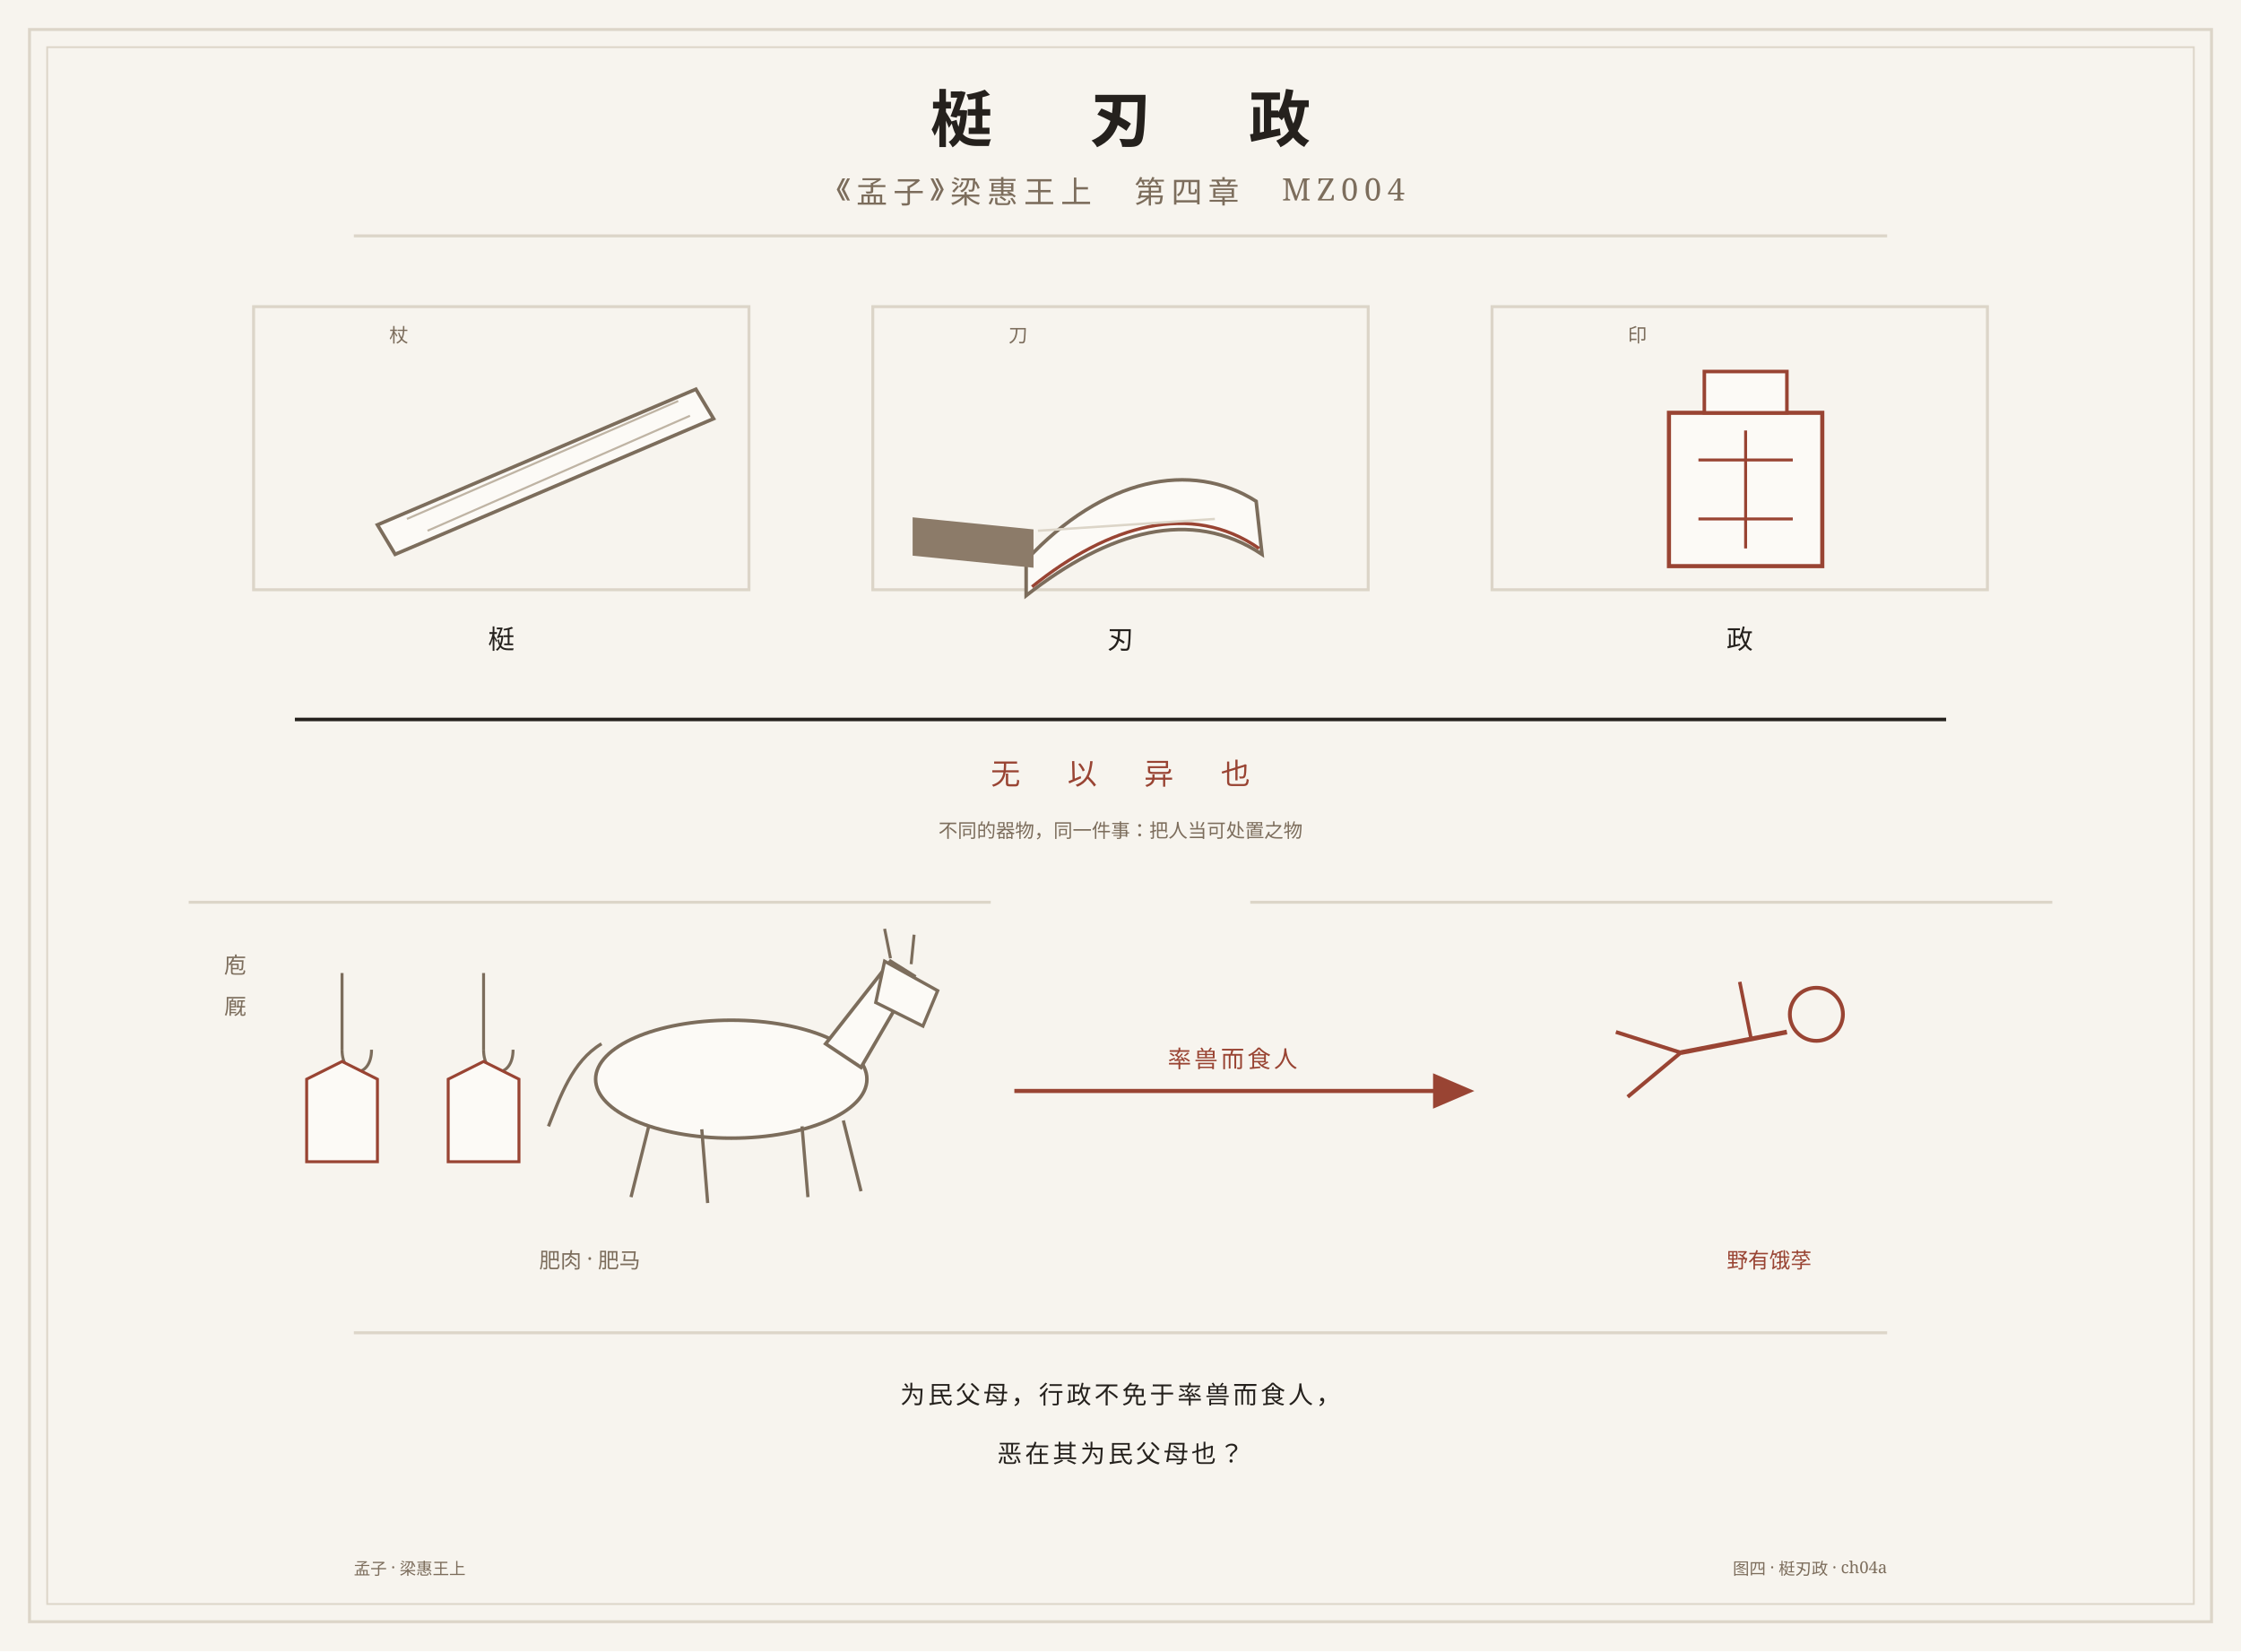
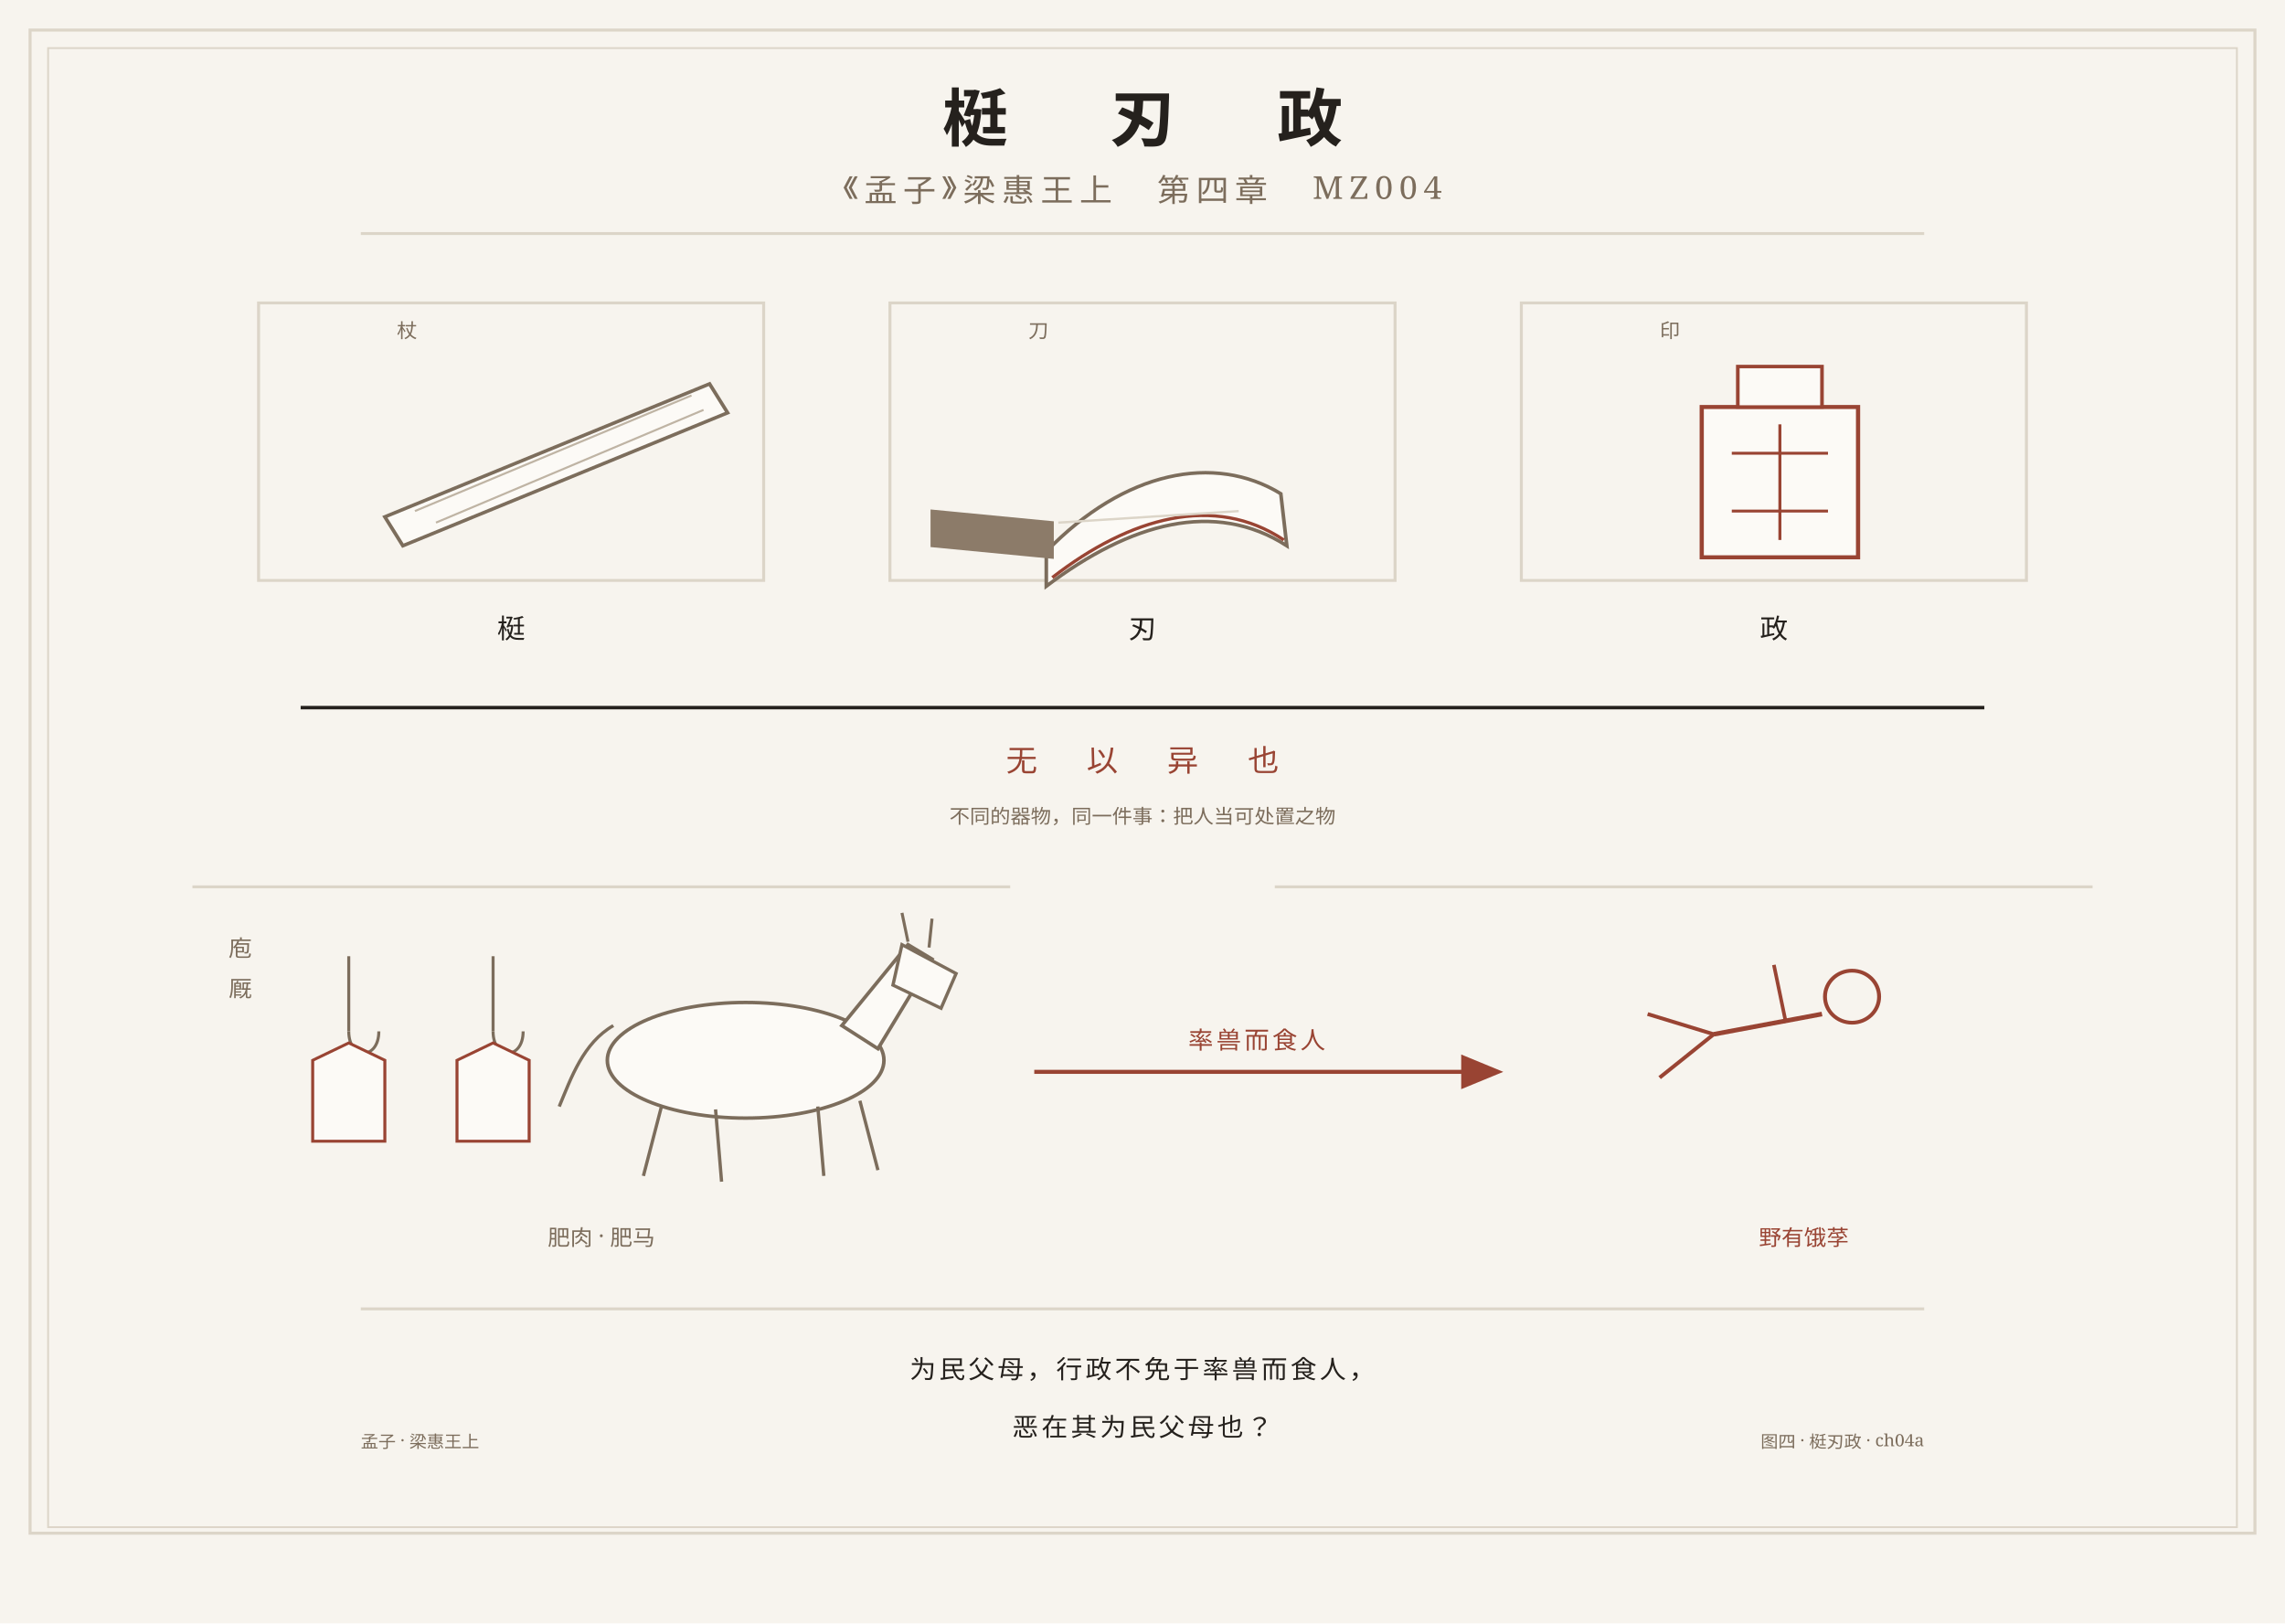
- <svg xmlns="http://www.w3.org/2000/svg" viewBox="0 0 760 560" width="760" height="560" font-family="'Noto Serif SC','Songti SC','Source Han Serif SC',serif">
-   <rect x="0" y="0" width="760" height="560" fill="#F7F4EE" />
-   <rect x="10" y="10" width="740" height="540" fill="none" stroke="#DCD5C8" stroke-width="1" />
-   <rect x="16" y="16" width="728" height="528" fill="none" stroke="#DCD5C8" stroke-width="0.6" />
-   <text x="380" y="48" text-anchor="middle" font-size="21" letter-spacing="6" fill="#25211D" font-weight="700">梃　刃　政</text>
-   <text x="380" y="68" text-anchor="middle" font-size="10.5" letter-spacing="2" fill="#7C6D5C">《孟子》梁惠王上　第四章　MZ004</text>
-   <line x1="120" y1="80" x2="640" y2="80" stroke="#DCD5C8" stroke-width="1" />
-   <rect x="86" y="104" width="168" height="96" fill="none" stroke="#DCD5C8" stroke-width="1" />
-   <rect x="296" y="104" width="168" height="96" fill="none" stroke="#DCD5C8" stroke-width="1" />
-   <rect x="506" y="104" width="168" height="96" fill="none" stroke="#DCD5C8" stroke-width="1" />
-   <polygon points="128,178 236,132 242,142 134,188" fill="#FCFAF6" stroke="#7C6D5C" stroke-width="1.2" />
-   <line x1="138" y1="176" x2="230" y2="136" stroke="#BFB4A4" stroke-width="0.7" />
-   <line x1="145" y1="180" x2="234" y2="141" stroke="#BFB4A4" stroke-width="0.7" />
-   <path d="M 348,190 C 374,162 404,156 426,170 L 428,188 C 404,172 376,180 348,202 Z" fill="#FCFAF6" stroke="#7C6D5C" stroke-width="1.2" />
-   <polygon points="310,176 350,180 350,192 310,188" fill="#8C7B69" stroke="#8C7B69" stroke-width="1" />
-   <path d="M 350,199 C 376,178 404,170 427,186" fill="none" stroke="#994433" stroke-width="1.1" />
-   <line x1="352" y1="180" x2="412" y2="176" stroke="#DCD5C8" stroke-width="0.8" />
-   <rect x="566" y="140" width="52" height="52" fill="#FCFAF6" stroke="#994433" stroke-width="1.4" />
-   <rect x="578" y="126" width="28" height="14" fill="#FCFAF6" stroke="#994433" stroke-width="1.2" />
-   <line x1="576" y1="156" x2="608" y2="156" stroke="#994433" stroke-width="1" />
-   <line x1="576" y1="176" x2="608" y2="176" stroke="#994433" stroke-width="1" />
-   <line x1="592" y1="146" x2="592" y2="186" stroke="#994433" stroke-width="1" />
-   <text x="170" y="220" text-anchor="middle" font-size="9" letter-spacing="3" fill="#25211D">梃</text>
-   <text x="380" y="220" text-anchor="middle" font-size="9" letter-spacing="3" fill="#25211D">刃</text>
-   <text x="590" y="220" text-anchor="middle" font-size="9" letter-spacing="3" fill="#25211D">政</text>
-   <text x="132" y="116" font-size="6.5" fill="#7C6D5C">杖</text>
-   <text x="342" y="116" font-size="6.5" fill="#7C6D5C">刀</text>
-   <text x="552" y="116" font-size="6.5" fill="#7C6D5C">印</text>
-   <line x1="100" y1="244" x2="660" y2="244" stroke="#25211D" stroke-width="1.2" />
-   <text x="380" y="266" text-anchor="middle" font-size="10" letter-spacing="3" fill="#994433">无　以　异　也</text>
-   <text x="380" y="284" text-anchor="middle" font-size="6.5" fill="#7C6D5C">不同的器物，同一件事：把人当可处置之物</text>
-   <line x1="64" y1="306" x2="336" y2="306" stroke="#DCD5C8" stroke-width="1" />
-   <line x1="424" y1="306" x2="696" y2="306" stroke="#DCD5C8" stroke-width="1" />
-   <text x="76" y="330" font-size="7.5" letter-spacing="0" fill="#7C6D5C">庖</text>
-   <text x="76" y="344" font-size="7.5" letter-spacing="0" fill="#7C6D5C">厩</text>
-   <line x1="116" y1="330" x2="116" y2="356" stroke="#7C6D5C" stroke-width="1" />
-   <path d="M 116,356 C 116,366 126,366 126,356" fill="none" stroke="#7C6D5C" stroke-width="1" />
-   <polygon points="104,366 116,360 128,366 128,394 104,394" fill="#FCFAF6" stroke="#994433" stroke-width="1" />
-   <line x1="164" y1="330" x2="164" y2="356" stroke="#7C6D5C" stroke-width="1" />
-   <path d="M 164,356 C 164,366 174,366 174,356" fill="none" stroke="#7C6D5C" stroke-width="1" />
-   <polygon points="152,366 164,360 176,366 176,394 152,394" fill="#FCFAF6" stroke="#994433" stroke-width="1" />
-   <ellipse cx="248" cy="366" rx="46" ry="20" fill="#FCFAF6" stroke="#7C6D5C" stroke-width="1.2" />
-   <polygon points="280,354 302,326 310,331 292,362" fill="#FCFAF6" stroke="#7C6D5C" stroke-width="1.2" />
-   <polygon points="300,326 318,336 313,348 297,340" fill="#FCFAF6" stroke="#7C6D5C" stroke-width="1.1" />
-   <line x1="302" y1="325" x2="300" y2="315" stroke="#7C6D5C" stroke-width="1" />
-   <line x1="309" y1="327" x2="310" y2="317" stroke="#7C6D5C" stroke-width="1" />
-   <line x1="220" y1="382" x2="214" y2="406" stroke="#7C6D5C" stroke-width="1.1" />
-   <line x1="238" y1="383" x2="240" y2="408" stroke="#7C6D5C" stroke-width="1.1" />
-   <line x1="272" y1="382" x2="274" y2="406" stroke="#7C6D5C" stroke-width="1.1" />
-   <line x1="286" y1="380" x2="292" y2="404" stroke="#7C6D5C" stroke-width="1.1" />
-   <path d="M 204,354 C 194,360 190,372 186,382" fill="none" stroke="#7C6D5C" stroke-width="1.1" />
-   <text x="200" y="430" text-anchor="middle" font-size="7.2" fill="#7C6D5C">肥肉 · 肥马</text>
-   <circle cx="616" cy="344" r="9" fill="none" stroke="#994433" stroke-width="1.3" />
-   <line x1="606" y1="350" x2="570" y2="357" stroke="#994433" stroke-width="1.6" />
-   <line x1="570" y1="357" x2="548" y2="350" stroke="#994433" stroke-width="1.3" />
-   <line x1="570" y1="357" x2="552" y2="372" stroke="#994433" stroke-width="1.3" />
-   <line x1="594" y1="353" x2="590" y2="333" stroke="#994433" stroke-width="1.2" />
-   <text x="600" y="430" text-anchor="middle" font-size="7.2" fill="#994433">野有饿莩</text>
-   <line x1="344" y1="370" x2="492" y2="370" stroke="#994433" stroke-width="1.4" />
-   <polygon points="500,370 486,364 486,376" fill="#994433" />
-   <text x="418" y="362" text-anchor="middle" font-size="8" letter-spacing="1" fill="#994433">率兽而食人</text>
-   <line x1="120" y1="452" x2="640" y2="452" stroke="#DCD5C8" stroke-width="1" />
-   <text x="380" y="476" text-anchor="middle" font-size="8.4" letter-spacing="1" fill="#25211D">为民父母，行政不免于率兽而食人，</text>
-   <text x="380" y="496" text-anchor="middle" font-size="8.4" letter-spacing="1" fill="#25211D">恶在其为民父母也？</text>
-   <text x="120" y="534" font-size="5.6" fill="#7C6D5C">孟子 · 梁惠王上</text>
-   <text x="640" y="534" text-anchor="end" font-size="5.6" fill="#7C6D5C">图四 · 梃刃政 · ch04a</text>
+ <svg xmlns="http://www.w3.org/2000/svg" viewBox="0 0 760 540" width="760" height="540" font-family="'Noto Serif SC','Songti SC','Source Han Serif SC',serif">
+   <rect x="0" y="0" width="760" height="540" fill="#F7F4EE" />
+   <rect x="10" y="10" width="740" height="500" fill="none" stroke="#DCD5C8" stroke-width="1" />
+   <rect x="16" y="16" width="728" height="492" fill="none" stroke="#DCD5C8" stroke-width="0.6" />
+   <g transform="translate(0,0.769) scale(1,0.961538)">
+     <text x="380" y="48" text-anchor="middle" font-size="21.84" letter-spacing="6" fill="#25211D" font-weight="700">梃　刃　政</text>
+     <text x="380" y="68" text-anchor="middle" font-size="10.92" letter-spacing="2" fill="#7C6D5C">《孟子》梁惠王上　第四章　MZ004</text>
+     <line x1="120" y1="80" x2="640" y2="80" stroke="#DCD5C8" stroke-width="1" />
+     <rect x="86" y="104" width="168" height="96" fill="none" stroke="#DCD5C8" stroke-width="1" />
+     <rect x="296" y="104" width="168" height="96" fill="none" stroke="#DCD5C8" stroke-width="1" />
+     <rect x="506" y="104" width="168" height="96" fill="none" stroke="#DCD5C8" stroke-width="1" />
+     <polygon points="128,178 236,132 242,142 134,188" fill="#FCFAF6" stroke="#7C6D5C" stroke-width="1.2" />
+     <line x1="138" y1="176" x2="230" y2="136" stroke="#BFB4A4" stroke-width="0.7" />
+     <line x1="145" y1="180" x2="234" y2="141" stroke="#BFB4A4" stroke-width="0.7" />
+     <path d="M 348,190 C 374,162 404,156 426,170 L 428,188 C 404,172 376,180 348,202 Z" fill="#FCFAF6" stroke="#7C6D5C" stroke-width="1.2" />
+     <polygon points="310,176 350,180 350,192 310,188" fill="#8C7B69" stroke="#8C7B69" stroke-width="1" />
+     <path d="M 350,199 C 376,178 404,170 427,186" fill="none" stroke="#994433" stroke-width="1.1" />
+     <line x1="352" y1="180" x2="412" y2="176" stroke="#DCD5C8" stroke-width="0.8" />
+     <rect x="566" y="140" width="52" height="52" fill="#FCFAF6" stroke="#994433" stroke-width="1.4" />
+     <rect x="578" y="126" width="28" height="14" fill="#FCFAF6" stroke="#994433" stroke-width="1.2" />
+     <line x1="576" y1="156" x2="608" y2="156" stroke="#994433" stroke-width="1" />
+     <line x1="576" y1="176" x2="608" y2="176" stroke="#994433" stroke-width="1" />
+     <line x1="592" y1="146" x2="592" y2="186" stroke="#994433" stroke-width="1" />
+     <text x="170" y="220" text-anchor="middle" font-size="9.36" letter-spacing="3" fill="#25211D">梃</text>
+     <text x="380" y="220" text-anchor="middle" font-size="9.36" letter-spacing="3" fill="#25211D">刃</text>
+     <text x="590" y="220" text-anchor="middle" font-size="9.36" letter-spacing="3" fill="#25211D">政</text>
+     <text x="132" y="116" font-size="6.76" fill="#7C6D5C">杖</text>
+     <text x="342" y="116" font-size="6.76" fill="#7C6D5C">刀</text>
+     <text x="552" y="116" font-size="6.76" fill="#7C6D5C">印</text>
+     <line x1="100" y1="244" x2="660" y2="244" stroke="#25211D" stroke-width="1.2" />
+     <text x="380" y="266" text-anchor="middle" font-size="10.40" letter-spacing="3" fill="#994433">无　以　异　也</text>
+     <text x="380" y="284" text-anchor="middle" font-size="6.76" fill="#7C6D5C">不同的器物，同一件事：把人当可处置之物</text>
+     <line x1="64" y1="306" x2="336" y2="306" stroke="#DCD5C8" stroke-width="1" />
+     <line x1="424" y1="306" x2="696" y2="306" stroke="#DCD5C8" stroke-width="1" />
+     <text x="76" y="330" font-size="7.80" letter-spacing="0" fill="#7C6D5C">庖</text>
+     <text x="76" y="344" font-size="7.80" letter-spacing="0" fill="#7C6D5C">厩</text>
+     <line x1="116" y1="330" x2="116" y2="356" stroke="#7C6D5C" stroke-width="1" />
+     <path d="M 116,356 C 116,366 126,366 126,356" fill="none" stroke="#7C6D5C" stroke-width="1" />
+     <polygon points="104,366 116,360 128,366 128,394 104,394" fill="#FCFAF6" stroke="#994433" stroke-width="1" />
+     <line x1="164" y1="330" x2="164" y2="356" stroke="#7C6D5C" stroke-width="1" />
+     <path d="M 164,356 C 164,366 174,366 174,356" fill="none" stroke="#7C6D5C" stroke-width="1" />
+     <polygon points="152,366 164,360 176,366 176,394 152,394" fill="#FCFAF6" stroke="#994433" stroke-width="1" />
+     <ellipse cx="248" cy="366" rx="46" ry="20" fill="#FCFAF6" stroke="#7C6D5C" stroke-width="1.2" />
+     <polygon points="280,354 302,326 310,331 292,362" fill="#FCFAF6" stroke="#7C6D5C" stroke-width="1.2" />
+     <polygon points="300,326 318,336 313,348 297,340" fill="#FCFAF6" stroke="#7C6D5C" stroke-width="1.1" />
+     <line x1="302" y1="325" x2="300" y2="315" stroke="#7C6D5C" stroke-width="1" />
+     <line x1="309" y1="327" x2="310" y2="317" stroke="#7C6D5C" stroke-width="1" />
+     <line x1="220" y1="382" x2="214" y2="406" stroke="#7C6D5C" stroke-width="1.1" />
+     <line x1="238" y1="383" x2="240" y2="408" stroke="#7C6D5C" stroke-width="1.1" />
+     <line x1="272" y1="382" x2="274" y2="406" stroke="#7C6D5C" stroke-width="1.1" />
+     <line x1="286" y1="380" x2="292" y2="404" stroke="#7C6D5C" stroke-width="1.1" />
+     <path d="M 204,354 C 194,360 190,372 186,382" fill="none" stroke="#7C6D5C" stroke-width="1.1" />
+     <text x="200" y="430" text-anchor="middle" font-size="7.49" fill="#7C6D5C">肥肉 · 肥马</text>
+     <circle cx="616" cy="344" r="9" fill="none" stroke="#994433" stroke-width="1.3" />
+     <line x1="606" y1="350" x2="570" y2="357" stroke="#994433" stroke-width="1.6" />
+     <line x1="570" y1="357" x2="548" y2="350" stroke="#994433" stroke-width="1.3" />
+     <line x1="570" y1="357" x2="552" y2="372" stroke="#994433" stroke-width="1.3" />
+     <line x1="594" y1="353" x2="590" y2="333" stroke="#994433" stroke-width="1.2" />
+     <text x="600" y="430" text-anchor="middle" font-size="7.49" fill="#994433">野有饿莩</text>
+     <line x1="344" y1="370" x2="492" y2="370" stroke="#994433" stroke-width="1.4" />
+     <polygon points="500,370 486,364 486,376" fill="#994433" />
+     <text x="418" y="362" text-anchor="middle" font-size="8.32" letter-spacing="1" fill="#994433">率兽而食人</text>
+     <line x1="120" y1="452" x2="640" y2="452" stroke="#DCD5C8" stroke-width="1" />
+     <text x="380" y="476" text-anchor="middle" font-size="8.74" letter-spacing="1" fill="#25211D">为民父母，行政不免于率兽而食人，</text>
+     <text x="380" y="496" text-anchor="middle" font-size="8.74" letter-spacing="1" fill="#25211D">恶在其为民父母也？</text>
+     <text x="120" y="500" font-size="5.82" fill="#7C6D5C">孟子 · 梁惠王上</text>
+     <text x="640" y="500" text-anchor="end" font-size="5.82" fill="#7C6D5C">图四 · 梃刃政 · ch04a</text>
+   </g>
</svg>
